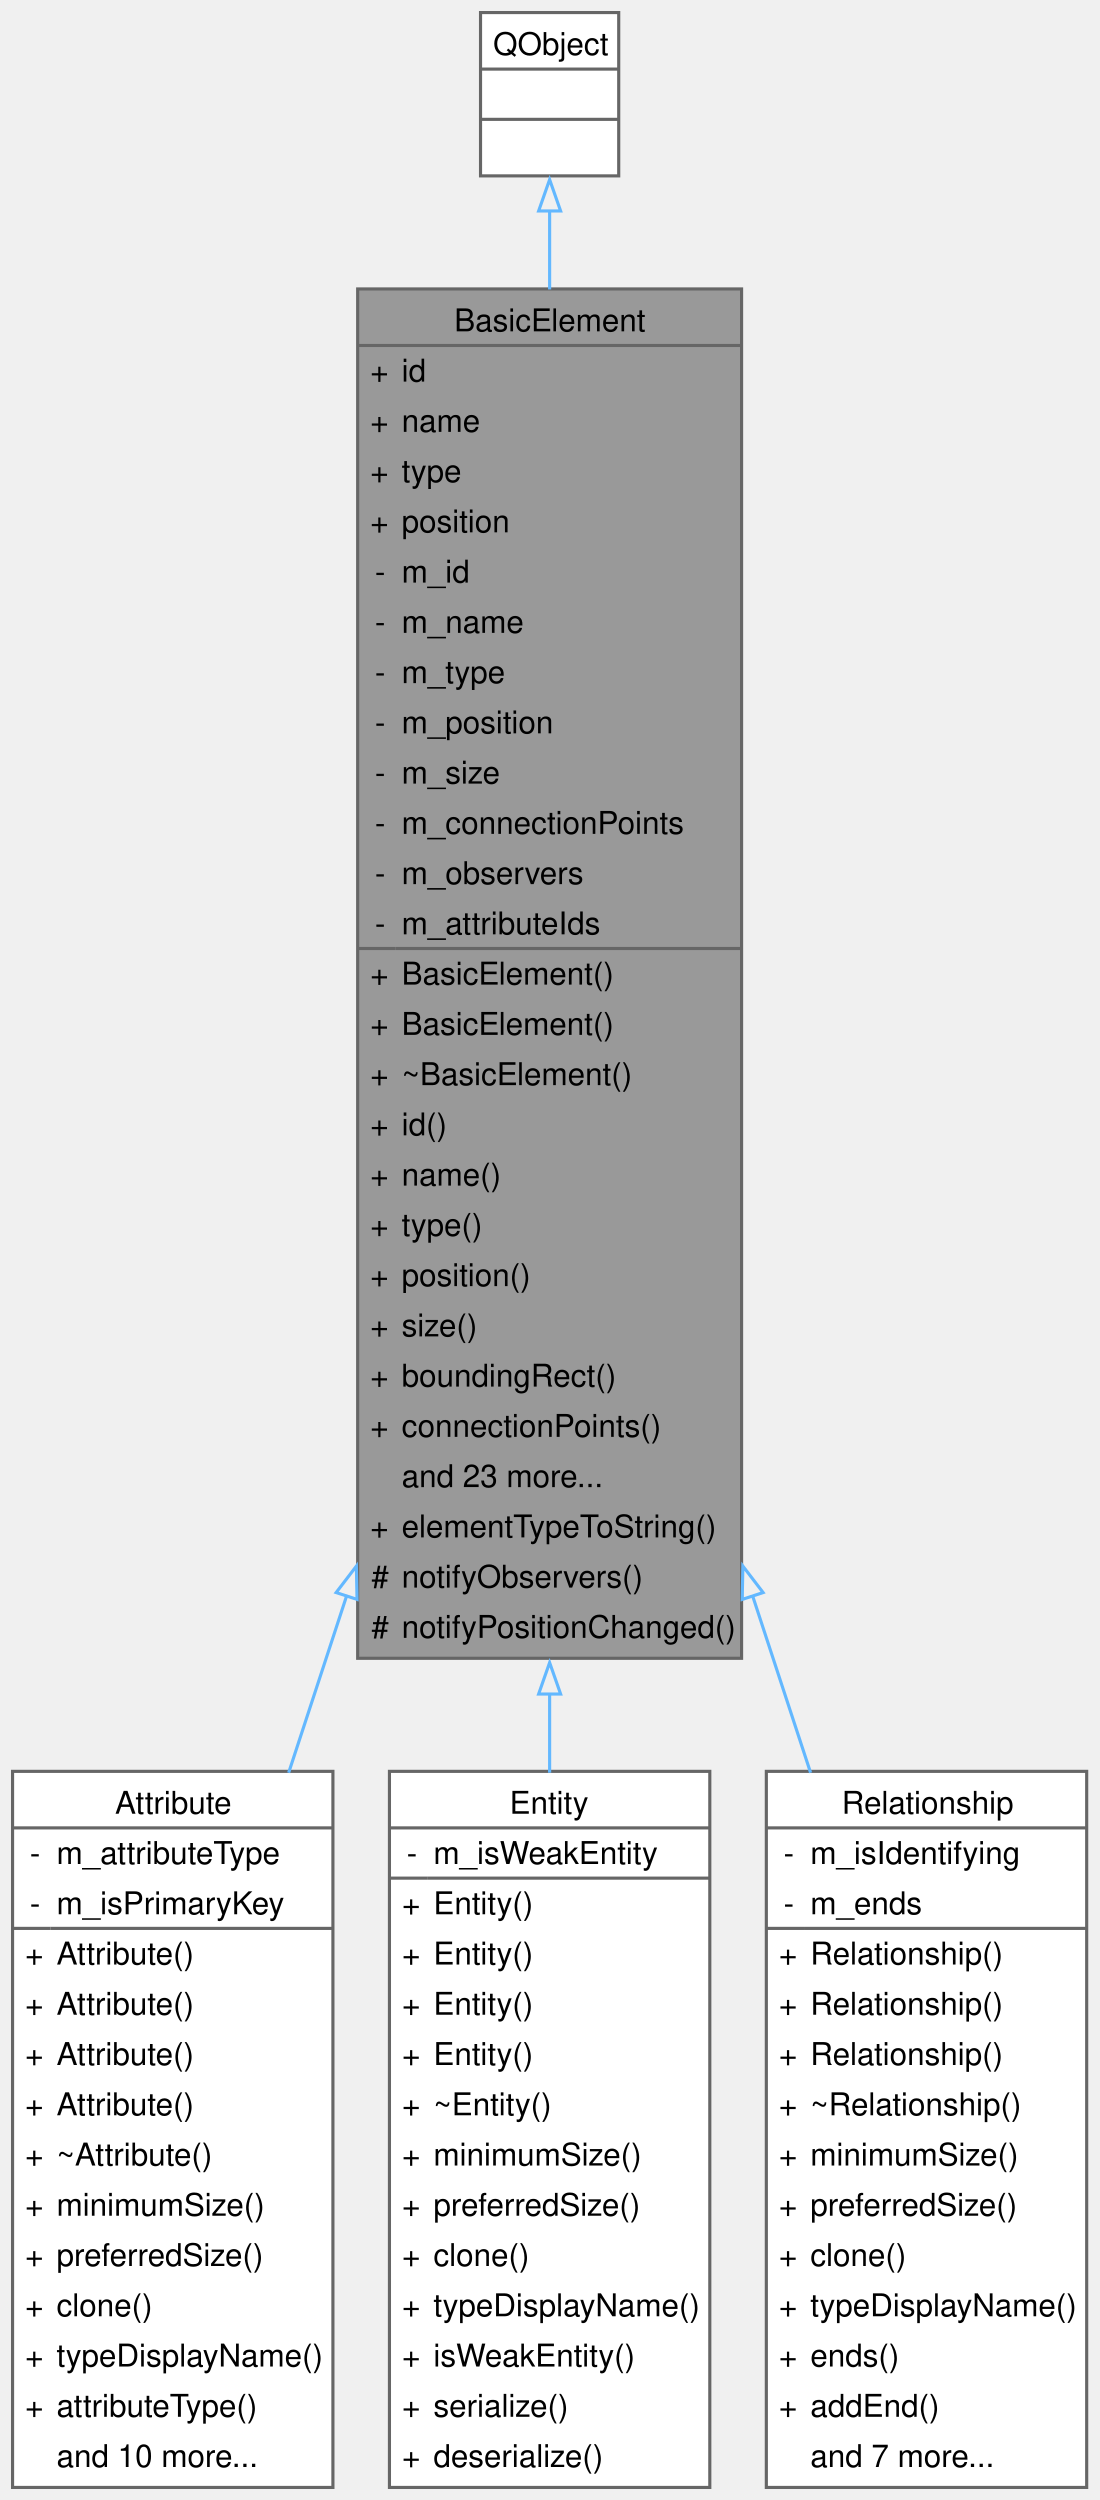
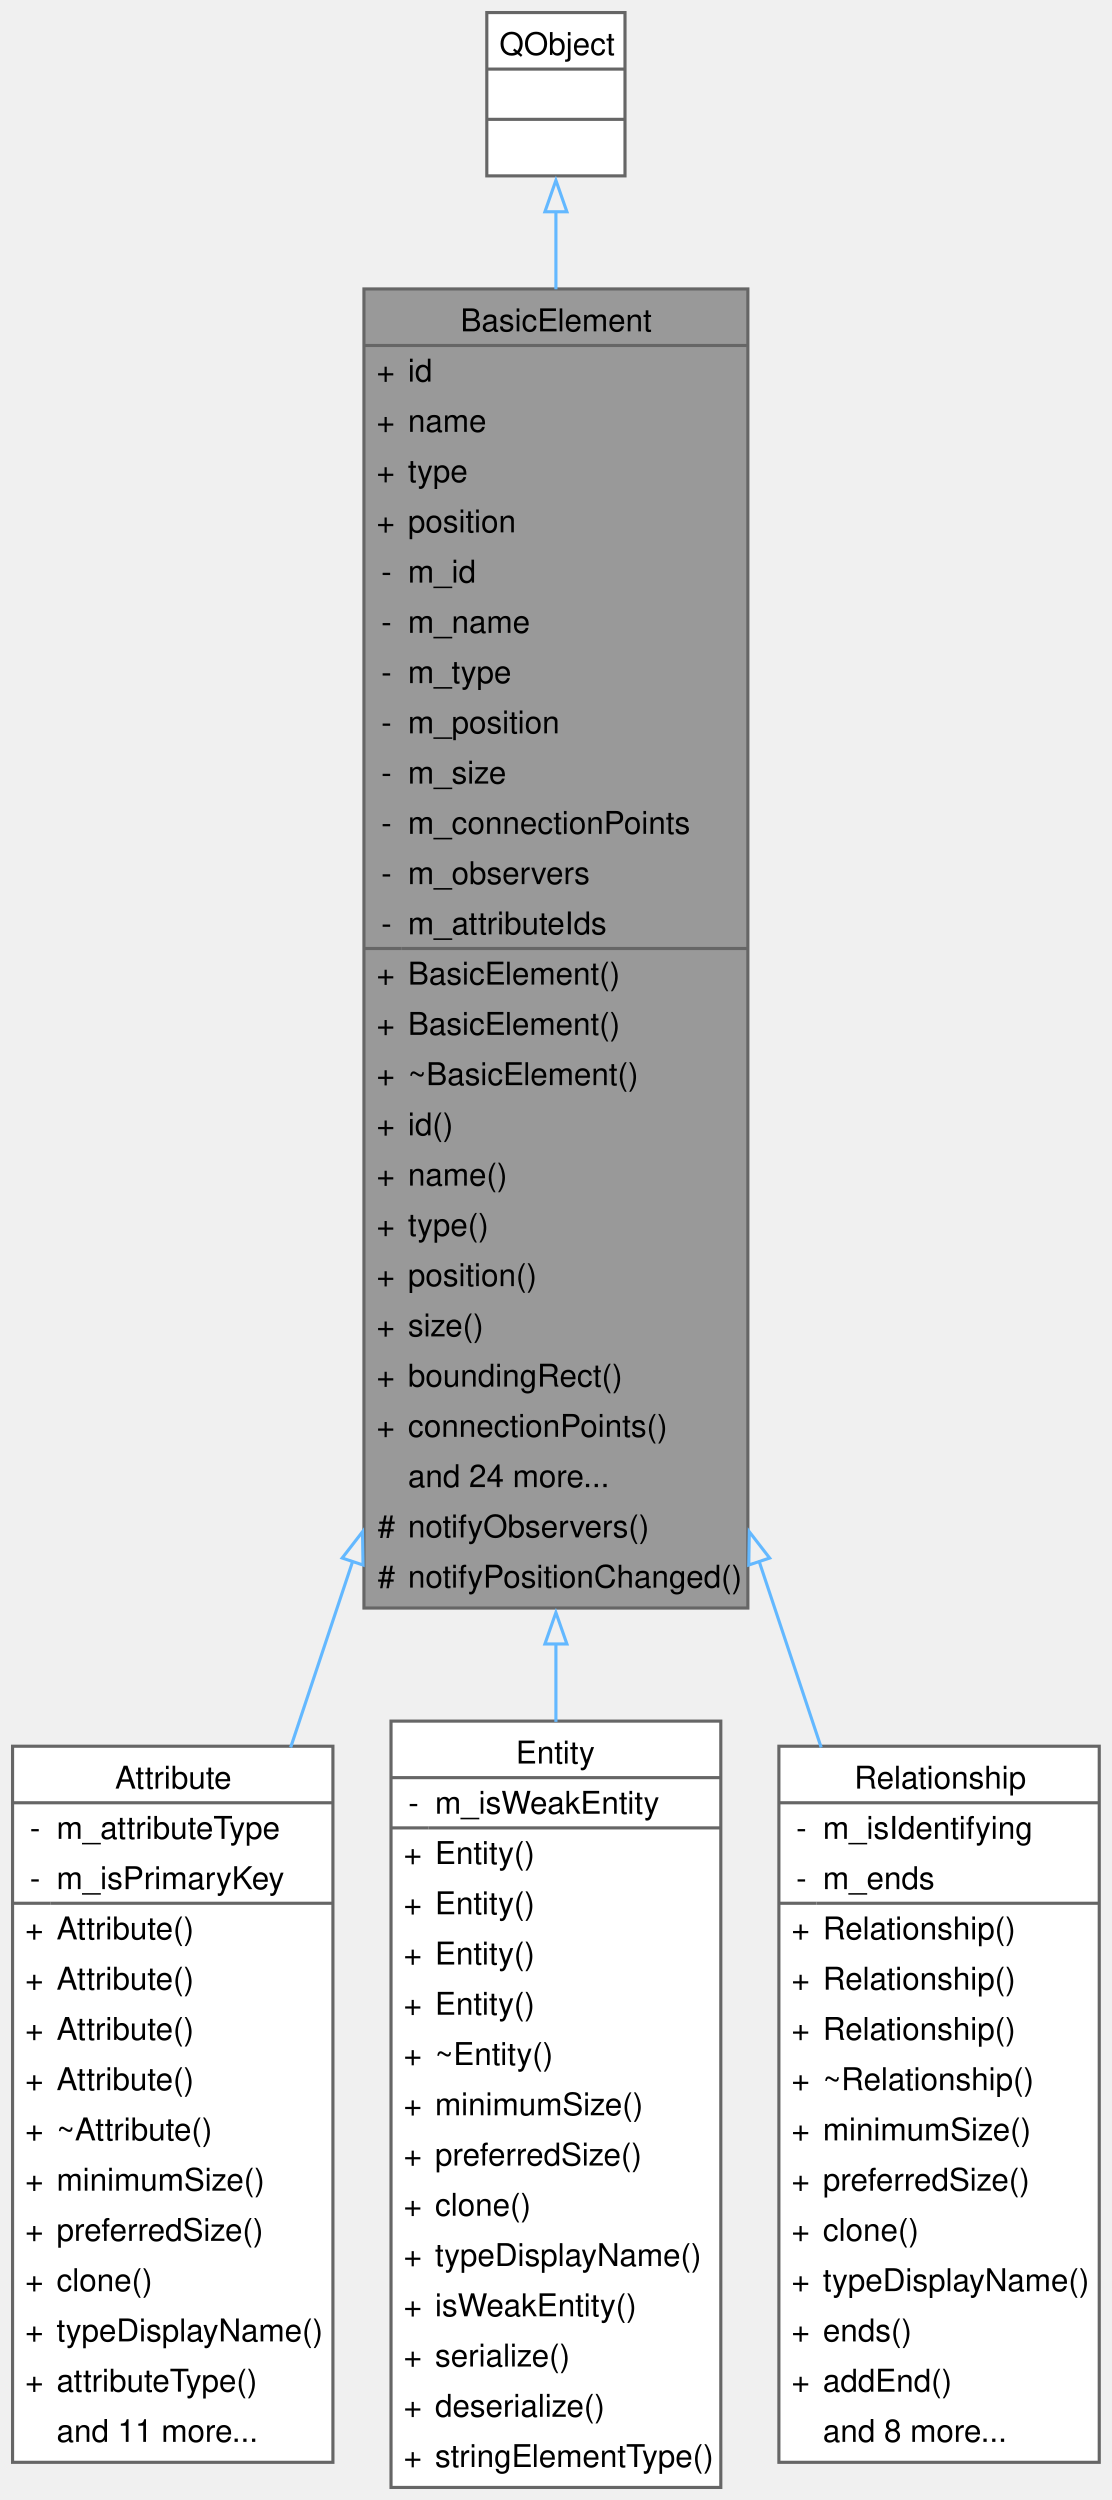
- <svg xmlns="http://www.w3.org/2000/svg" xmlns:xlink="http://www.w3.org/1999/xlink" width="350pt" height="796pt" viewBox="0.00 0.00 350.00 796.00">
+ <svg xmlns="http://www.w3.org/2000/svg" xmlns:xlink="http://www.w3.org/1999/xlink" width="354pt" height="796pt" viewBox="0.00 0.00 354.00 796.00">
  <g id="graph0" class="graph" transform="scale(1 1) rotate(0) translate(4 792)">
    <g id="Node000001" class="node">
      <g id="a_Node000001">
        <a xlink:title="Abstract base class for all ERD elements (Model only).">
-           <polygon fill="#999999" stroke="none" points="232.12,-700 109.88,-700 109.88,-264 232.12,-264 232.12,-700" />
-           <text xml:space="preserve" text-anchor="start" x="140.62" y="-686.5" font-family="Helvetica,sans-Serif" font-size="10.00">BasicElement</text>
-           <text xml:space="preserve" text-anchor="start" x="113.88" y="-670.5" font-family="Helvetica,sans-Serif" font-size="10.00">+</text>
-           <text xml:space="preserve" text-anchor="start" x="123.88" y="-670.5" font-family="Helvetica,sans-Serif" font-size="10.00">id</text>
-           <text xml:space="preserve" text-anchor="start" x="113.88" y="-654.5" font-family="Helvetica,sans-Serif" font-size="10.00">+</text>
-           <text xml:space="preserve" text-anchor="start" x="123.88" y="-654.5" font-family="Helvetica,sans-Serif" font-size="10.00">name</text>
-           <text xml:space="preserve" text-anchor="start" x="113.88" y="-638.5" font-family="Helvetica,sans-Serif" font-size="10.00">+</text>
-           <text xml:space="preserve" text-anchor="start" x="123.88" y="-638.5" font-family="Helvetica,sans-Serif" font-size="10.00">type</text>
-           <text xml:space="preserve" text-anchor="start" x="113.88" y="-622.5" font-family="Helvetica,sans-Serif" font-size="10.00">+</text>
-           <text xml:space="preserve" text-anchor="start" x="123.88" y="-622.5" font-family="Helvetica,sans-Serif" font-size="10.00">position</text>
-           <text xml:space="preserve" text-anchor="start" x="115.38" y="-606.5" font-family="Helvetica,sans-Serif" font-size="10.00">-</text>
-           <text xml:space="preserve" text-anchor="start" x="123.88" y="-606.5" font-family="Helvetica,sans-Serif" font-size="10.00">m_id</text>
-           <text xml:space="preserve" text-anchor="start" x="115.38" y="-590.5" font-family="Helvetica,sans-Serif" font-size="10.00">-</text>
-           <text xml:space="preserve" text-anchor="start" x="123.88" y="-590.5" font-family="Helvetica,sans-Serif" font-size="10.00">m_name</text>
-           <text xml:space="preserve" text-anchor="start" x="115.38" y="-574.5" font-family="Helvetica,sans-Serif" font-size="10.00">-</text>
-           <text xml:space="preserve" text-anchor="start" x="123.88" y="-574.5" font-family="Helvetica,sans-Serif" font-size="10.00">m_type</text>
-           <text xml:space="preserve" text-anchor="start" x="115.38" y="-558.5" font-family="Helvetica,sans-Serif" font-size="10.00">-</text>
-           <text xml:space="preserve" text-anchor="start" x="123.88" y="-558.5" font-family="Helvetica,sans-Serif" font-size="10.00">m_position</text>
-           <text xml:space="preserve" text-anchor="start" x="115.38" y="-542.5" font-family="Helvetica,sans-Serif" font-size="10.00">-</text>
-           <text xml:space="preserve" text-anchor="start" x="123.88" y="-542.5" font-family="Helvetica,sans-Serif" font-size="10.00">m_size</text>
-           <text xml:space="preserve" text-anchor="start" x="115.38" y="-526.5" font-family="Helvetica,sans-Serif" font-size="10.00">-</text>
-           <text xml:space="preserve" text-anchor="start" x="123.88" y="-526.5" font-family="Helvetica,sans-Serif" font-size="10.00">m_connectionPoints</text>
-           <text xml:space="preserve" text-anchor="start" x="115.38" y="-510.5" font-family="Helvetica,sans-Serif" font-size="10.00">-</text>
-           <text xml:space="preserve" text-anchor="start" x="123.88" y="-510.5" font-family="Helvetica,sans-Serif" font-size="10.00">m_observers</text>
-           <text xml:space="preserve" text-anchor="start" x="115.38" y="-494.5" font-family="Helvetica,sans-Serif" font-size="10.00">-</text>
-           <text xml:space="preserve" text-anchor="start" x="123.88" y="-494.5" font-family="Helvetica,sans-Serif" font-size="10.00">m_attributeIds</text>
-           <text xml:space="preserve" text-anchor="start" x="113.88" y="-478.5" font-family="Helvetica,sans-Serif" font-size="10.00">+</text>
-           <text xml:space="preserve" text-anchor="start" x="123.88" y="-478.5" font-family="Helvetica,sans-Serif" font-size="10.00">BasicElement()</text>
-           <text xml:space="preserve" text-anchor="start" x="113.88" y="-462.5" font-family="Helvetica,sans-Serif" font-size="10.00">+</text>
-           <text xml:space="preserve" text-anchor="start" x="123.88" y="-462.5" font-family="Helvetica,sans-Serif" font-size="10.00">BasicElement()</text>
-           <text xml:space="preserve" text-anchor="start" x="113.88" y="-446.5" font-family="Helvetica,sans-Serif" font-size="10.00">+</text>
-           <text xml:space="preserve" text-anchor="start" x="123.88" y="-446.5" font-family="Helvetica,sans-Serif" font-size="10.00">~BasicElement()</text>
-           <text xml:space="preserve" text-anchor="start" x="113.88" y="-430.5" font-family="Helvetica,sans-Serif" font-size="10.00">+</text>
-           <text xml:space="preserve" text-anchor="start" x="123.88" y="-430.5" font-family="Helvetica,sans-Serif" font-size="10.00">id()</text>
-           <text xml:space="preserve" text-anchor="start" x="113.88" y="-414.5" font-family="Helvetica,sans-Serif" font-size="10.00">+</text>
-           <text xml:space="preserve" text-anchor="start" x="123.88" y="-414.5" font-family="Helvetica,sans-Serif" font-size="10.00">name()</text>
-           <text xml:space="preserve" text-anchor="start" x="113.88" y="-398.5" font-family="Helvetica,sans-Serif" font-size="10.00">+</text>
-           <text xml:space="preserve" text-anchor="start" x="123.88" y="-398.5" font-family="Helvetica,sans-Serif" font-size="10.00">type()</text>
-           <text xml:space="preserve" text-anchor="start" x="113.88" y="-382.5" font-family="Helvetica,sans-Serif" font-size="10.00">+</text>
-           <text xml:space="preserve" text-anchor="start" x="123.88" y="-382.5" font-family="Helvetica,sans-Serif" font-size="10.00">position()</text>
-           <text xml:space="preserve" text-anchor="start" x="113.88" y="-366.5" font-family="Helvetica,sans-Serif" font-size="10.00">+</text>
-           <text xml:space="preserve" text-anchor="start" x="123.88" y="-366.5" font-family="Helvetica,sans-Serif" font-size="10.00">size()</text>
-           <text xml:space="preserve" text-anchor="start" x="113.88" y="-350.5" font-family="Helvetica,sans-Serif" font-size="10.00">+</text>
-           <text xml:space="preserve" text-anchor="start" x="123.88" y="-350.5" font-family="Helvetica,sans-Serif" font-size="10.00">boundingRect()</text>
-           <text xml:space="preserve" text-anchor="start" x="113.88" y="-334.5" font-family="Helvetica,sans-Serif" font-size="10.00">+</text>
-           <text xml:space="preserve" text-anchor="start" x="123.88" y="-334.5" font-family="Helvetica,sans-Serif" font-size="10.00">connectionPoints()</text>
-           <text xml:space="preserve" text-anchor="start" x="123.88" y="-318.5" font-family="Helvetica,sans-Serif" font-size="10.00">and 23 more...</text>
-           <text xml:space="preserve" text-anchor="start" x="113.88" y="-302.5" font-family="Helvetica,sans-Serif" font-size="10.00">+</text>
-           <text xml:space="preserve" text-anchor="start" x="123.88" y="-302.5" font-family="Helvetica,sans-Serif" font-size="10.00">elementTypeToString()</text>
-           <text xml:space="preserve" text-anchor="start" x="114.25" y="-286.5" font-family="Helvetica,sans-Serif" font-size="10.00">#</text>
-           <text xml:space="preserve" text-anchor="start" x="123.88" y="-286.5" font-family="Helvetica,sans-Serif" font-size="10.00">notifyObservers()</text>
-           <text xml:space="preserve" text-anchor="start" x="114.25" y="-270.5" font-family="Helvetica,sans-Serif" font-size="10.00">#</text>
-           <text xml:space="preserve" text-anchor="start" x="123.88" y="-270.5" font-family="Helvetica,sans-Serif" font-size="10.00">notifyPositionChanged()</text>
-           <polygon fill="#666666" stroke="#666666" points="109.88,-682 109.88,-682 232.12,-682 232.12,-682 109.88,-682" />
-           <polygon fill="#666666" stroke="#666666" points="109.88,-490 109.88,-490 121.88,-490 121.88,-490 109.88,-490" />
-           <polygon fill="#666666" stroke="#666666" points="121.88,-490 121.88,-490 232.12,-490 232.12,-490 121.88,-490" />
-           <polygon fill="none" stroke="#666666" points="109.88,-264 109.88,-700 232.12,-700 232.12,-264 109.88,-264" />
+           <polygon fill="#999999" stroke="none" points="234.12,-700 111.88,-700 111.88,-280 234.12,-280 234.12,-700" />
+           <text xml:space="preserve" text-anchor="start" x="142.62" y="-686.5" font-family="Helvetica,sans-Serif" font-size="10.00">BasicElement</text>
+           <text xml:space="preserve" text-anchor="start" x="115.88" y="-670.5" font-family="Helvetica,sans-Serif" font-size="10.00">+</text>
+           <text xml:space="preserve" text-anchor="start" x="125.88" y="-670.5" font-family="Helvetica,sans-Serif" font-size="10.00">id</text>
+           <text xml:space="preserve" text-anchor="start" x="115.88" y="-654.5" font-family="Helvetica,sans-Serif" font-size="10.00">+</text>
+           <text xml:space="preserve" text-anchor="start" x="125.88" y="-654.5" font-family="Helvetica,sans-Serif" font-size="10.00">name</text>
+           <text xml:space="preserve" text-anchor="start" x="115.88" y="-638.5" font-family="Helvetica,sans-Serif" font-size="10.00">+</text>
+           <text xml:space="preserve" text-anchor="start" x="125.88" y="-638.5" font-family="Helvetica,sans-Serif" font-size="10.00">type</text>
+           <text xml:space="preserve" text-anchor="start" x="115.88" y="-622.5" font-family="Helvetica,sans-Serif" font-size="10.00">+</text>
+           <text xml:space="preserve" text-anchor="start" x="125.88" y="-622.5" font-family="Helvetica,sans-Serif" font-size="10.00">position</text>
+           <text xml:space="preserve" text-anchor="start" x="117.38" y="-606.5" font-family="Helvetica,sans-Serif" font-size="10.00">-</text>
+           <text xml:space="preserve" text-anchor="start" x="125.88" y="-606.5" font-family="Helvetica,sans-Serif" font-size="10.00">m_id</text>
+           <text xml:space="preserve" text-anchor="start" x="117.38" y="-590.5" font-family="Helvetica,sans-Serif" font-size="10.00">-</text>
+           <text xml:space="preserve" text-anchor="start" x="125.88" y="-590.5" font-family="Helvetica,sans-Serif" font-size="10.00">m_name</text>
+           <text xml:space="preserve" text-anchor="start" x="117.38" y="-574.5" font-family="Helvetica,sans-Serif" font-size="10.00">-</text>
+           <text xml:space="preserve" text-anchor="start" x="125.88" y="-574.5" font-family="Helvetica,sans-Serif" font-size="10.00">m_type</text>
+           <text xml:space="preserve" text-anchor="start" x="117.38" y="-558.5" font-family="Helvetica,sans-Serif" font-size="10.00">-</text>
+           <text xml:space="preserve" text-anchor="start" x="125.88" y="-558.5" font-family="Helvetica,sans-Serif" font-size="10.00">m_position</text>
+           <text xml:space="preserve" text-anchor="start" x="117.38" y="-542.5" font-family="Helvetica,sans-Serif" font-size="10.00">-</text>
+           <text xml:space="preserve" text-anchor="start" x="125.88" y="-542.5" font-family="Helvetica,sans-Serif" font-size="10.00">m_size</text>
+           <text xml:space="preserve" text-anchor="start" x="117.38" y="-526.5" font-family="Helvetica,sans-Serif" font-size="10.00">-</text>
+           <text xml:space="preserve" text-anchor="start" x="125.88" y="-526.5" font-family="Helvetica,sans-Serif" font-size="10.00">m_connectionPoints</text>
+           <text xml:space="preserve" text-anchor="start" x="117.38" y="-510.5" font-family="Helvetica,sans-Serif" font-size="10.00">-</text>
+           <text xml:space="preserve" text-anchor="start" x="125.88" y="-510.5" font-family="Helvetica,sans-Serif" font-size="10.00">m_observers</text>
+           <text xml:space="preserve" text-anchor="start" x="117.38" y="-494.5" font-family="Helvetica,sans-Serif" font-size="10.00">-</text>
+           <text xml:space="preserve" text-anchor="start" x="125.88" y="-494.5" font-family="Helvetica,sans-Serif" font-size="10.00">m_attributeIds</text>
+           <text xml:space="preserve" text-anchor="start" x="115.88" y="-478.5" font-family="Helvetica,sans-Serif" font-size="10.00">+</text>
+           <text xml:space="preserve" text-anchor="start" x="125.88" y="-478.5" font-family="Helvetica,sans-Serif" font-size="10.00">BasicElement()</text>
+           <text xml:space="preserve" text-anchor="start" x="115.88" y="-462.5" font-family="Helvetica,sans-Serif" font-size="10.00">+</text>
+           <text xml:space="preserve" text-anchor="start" x="125.88" y="-462.5" font-family="Helvetica,sans-Serif" font-size="10.00">BasicElement()</text>
+           <text xml:space="preserve" text-anchor="start" x="115.88" y="-446.5" font-family="Helvetica,sans-Serif" font-size="10.00">+</text>
+           <text xml:space="preserve" text-anchor="start" x="125.88" y="-446.5" font-family="Helvetica,sans-Serif" font-size="10.00">~BasicElement()</text>
+           <text xml:space="preserve" text-anchor="start" x="115.88" y="-430.5" font-family="Helvetica,sans-Serif" font-size="10.00">+</text>
+           <text xml:space="preserve" text-anchor="start" x="125.88" y="-430.5" font-family="Helvetica,sans-Serif" font-size="10.00">id()</text>
+           <text xml:space="preserve" text-anchor="start" x="115.88" y="-414.5" font-family="Helvetica,sans-Serif" font-size="10.00">+</text>
+           <text xml:space="preserve" text-anchor="start" x="125.88" y="-414.5" font-family="Helvetica,sans-Serif" font-size="10.00">name()</text>
+           <text xml:space="preserve" text-anchor="start" x="115.88" y="-398.5" font-family="Helvetica,sans-Serif" font-size="10.00">+</text>
+           <text xml:space="preserve" text-anchor="start" x="125.88" y="-398.5" font-family="Helvetica,sans-Serif" font-size="10.00">type()</text>
+           <text xml:space="preserve" text-anchor="start" x="115.88" y="-382.5" font-family="Helvetica,sans-Serif" font-size="10.00">+</text>
+           <text xml:space="preserve" text-anchor="start" x="125.88" y="-382.5" font-family="Helvetica,sans-Serif" font-size="10.00">position()</text>
+           <text xml:space="preserve" text-anchor="start" x="115.88" y="-366.5" font-family="Helvetica,sans-Serif" font-size="10.00">+</text>
+           <text xml:space="preserve" text-anchor="start" x="125.88" y="-366.5" font-family="Helvetica,sans-Serif" font-size="10.00">size()</text>
+           <text xml:space="preserve" text-anchor="start" x="115.88" y="-350.5" font-family="Helvetica,sans-Serif" font-size="10.00">+</text>
+           <text xml:space="preserve" text-anchor="start" x="125.88" y="-350.5" font-family="Helvetica,sans-Serif" font-size="10.00">boundingRect()</text>
+           <text xml:space="preserve" text-anchor="start" x="115.88" y="-334.5" font-family="Helvetica,sans-Serif" font-size="10.00">+</text>
+           <text xml:space="preserve" text-anchor="start" x="125.88" y="-334.5" font-family="Helvetica,sans-Serif" font-size="10.00">connectionPoints()</text>
+           <text xml:space="preserve" text-anchor="start" x="125.88" y="-318.5" font-family="Helvetica,sans-Serif" font-size="10.00">and 24 more...</text>
+           <text xml:space="preserve" text-anchor="start" x="116.25" y="-302.5" font-family="Helvetica,sans-Serif" font-size="10.00">#</text>
+           <text xml:space="preserve" text-anchor="start" x="125.88" y="-302.5" font-family="Helvetica,sans-Serif" font-size="10.00">notifyObservers()</text>
+           <text xml:space="preserve" text-anchor="start" x="116.25" y="-286.5" font-family="Helvetica,sans-Serif" font-size="10.00">#</text>
+           <text xml:space="preserve" text-anchor="start" x="125.88" y="-286.5" font-family="Helvetica,sans-Serif" font-size="10.00">notifyPositionChanged()</text>
+           <polygon fill="#666666" stroke="#666666" points="111.88,-682 111.88,-682 234.12,-682 234.12,-682 111.88,-682" />
+           <polygon fill="#666666" stroke="#666666" points="111.88,-490 111.88,-490 123.88,-490 123.88,-490 111.88,-490" />
+           <polygon fill="#666666" stroke="#666666" points="123.88,-490 123.88,-490 234.12,-490 234.12,-490 123.88,-490" />
+           <polygon fill="none" stroke="#666666" points="111.88,-280 111.88,-700 234.12,-700 234.12,-280 111.88,-280" />
        </a>
      </g>
    </g>
    <g id="Node000003" class="node">
      <g id="a_Node000003">
        <a xlink:href="class_attribute.html" target="_top" xlink:title="Represents an attribute element in an ERD diagram.">
-           <polygon fill="white" stroke="none" points="102,-228 0,-228 0,0 102,0 102,-228" />
-           <text xml:space="preserve" text-anchor="start" x="32.62" y="-214.5" font-family="Helvetica,sans-Serif" font-size="10.00">Attribute</text>
-           <text xml:space="preserve" text-anchor="start" x="5.5" y="-198.5" font-family="Helvetica,sans-Serif" font-size="10.00">-</text>
-           <text xml:space="preserve" text-anchor="start" x="14" y="-198.5" font-family="Helvetica,sans-Serif" font-size="10.00">m_attributeType</text>
-           <text xml:space="preserve" text-anchor="start" x="5.5" y="-182.5" font-family="Helvetica,sans-Serif" font-size="10.00">-</text>
-           <text xml:space="preserve" text-anchor="start" x="14" y="-182.5" font-family="Helvetica,sans-Serif" font-size="10.00">m_isPrimaryKey</text>
-           <text xml:space="preserve" text-anchor="start" x="4" y="-166.5" font-family="Helvetica,sans-Serif" font-size="10.00">+</text>
-           <text xml:space="preserve" text-anchor="start" x="14" y="-166.5" font-family="Helvetica,sans-Serif" font-size="10.00">Attribute()</text>
-           <text xml:space="preserve" text-anchor="start" x="4" y="-150.5" font-family="Helvetica,sans-Serif" font-size="10.00">+</text>
-           <text xml:space="preserve" text-anchor="start" x="14" y="-150.5" font-family="Helvetica,sans-Serif" font-size="10.00">Attribute()</text>
-           <text xml:space="preserve" text-anchor="start" x="4" y="-134.5" font-family="Helvetica,sans-Serif" font-size="10.00">+</text>
-           <text xml:space="preserve" text-anchor="start" x="14" y="-134.5" font-family="Helvetica,sans-Serif" font-size="10.00">Attribute()</text>
-           <text xml:space="preserve" text-anchor="start" x="4" y="-118.5" font-family="Helvetica,sans-Serif" font-size="10.00">+</text>
-           <text xml:space="preserve" text-anchor="start" x="14" y="-118.5" font-family="Helvetica,sans-Serif" font-size="10.00">Attribute()</text>
-           <text xml:space="preserve" text-anchor="start" x="4" y="-102.5" font-family="Helvetica,sans-Serif" font-size="10.00">+</text>
-           <text xml:space="preserve" text-anchor="start" x="14" y="-102.5" font-family="Helvetica,sans-Serif" font-size="10.00">~Attribute()</text>
-           <text xml:space="preserve" text-anchor="start" x="4" y="-86.5" font-family="Helvetica,sans-Serif" font-size="10.00">+</text>
-           <text xml:space="preserve" text-anchor="start" x="14" y="-86.5" font-family="Helvetica,sans-Serif" font-size="10.00">minimumSize()</text>
-           <text xml:space="preserve" text-anchor="start" x="4" y="-70.5" font-family="Helvetica,sans-Serif" font-size="10.00">+</text>
-           <text xml:space="preserve" text-anchor="start" x="14" y="-70.5" font-family="Helvetica,sans-Serif" font-size="10.00">preferredSize()</text>
-           <text xml:space="preserve" text-anchor="start" x="4" y="-54.5" font-family="Helvetica,sans-Serif" font-size="10.00">+</text>
-           <text xml:space="preserve" text-anchor="start" x="14" y="-54.5" font-family="Helvetica,sans-Serif" font-size="10.00">clone()</text>
-           <text xml:space="preserve" text-anchor="start" x="4" y="-38.5" font-family="Helvetica,sans-Serif" font-size="10.00">+</text>
-           <text xml:space="preserve" text-anchor="start" x="14" y="-38.5" font-family="Helvetica,sans-Serif" font-size="10.00">typeDisplayName()</text>
-           <text xml:space="preserve" text-anchor="start" x="4" y="-22.5" font-family="Helvetica,sans-Serif" font-size="10.00">+</text>
-           <text xml:space="preserve" text-anchor="start" x="14" y="-22.5" font-family="Helvetica,sans-Serif" font-size="10.00">attributeType()</text>
-           <text xml:space="preserve" text-anchor="start" x="14" y="-6.5" font-family="Helvetica,sans-Serif" font-size="10.00">and 10 more...</text>
-           <polygon fill="#666666" stroke="#666666" points="0,-210 0,-210 102,-210 102,-210 0,-210" />
-           <polygon fill="#666666" stroke="#666666" points="0,-178 0,-178 12,-178 12,-178 0,-178" />
-           <polygon fill="#666666" stroke="#666666" points="12,-178 12,-178 102,-178 102,-178 12,-178" />
-           <polygon fill="none" stroke="#666666" points="0,0 0,-228 102,-228 102,0 0,0" />
+           <polygon fill="white" stroke="none" points="102,-236 0,-236 0,-8 102,-8 102,-236" />
+           <text xml:space="preserve" text-anchor="start" x="32.62" y="-222.5" font-family="Helvetica,sans-Serif" font-size="10.00">Attribute</text>
+           <text xml:space="preserve" text-anchor="start" x="5.5" y="-206.5" font-family="Helvetica,sans-Serif" font-size="10.00">-</text>
+           <text xml:space="preserve" text-anchor="start" x="14" y="-206.5" font-family="Helvetica,sans-Serif" font-size="10.00">m_attributeType</text>
+           <text xml:space="preserve" text-anchor="start" x="5.5" y="-190.5" font-family="Helvetica,sans-Serif" font-size="10.00">-</text>
+           <text xml:space="preserve" text-anchor="start" x="14" y="-190.5" font-family="Helvetica,sans-Serif" font-size="10.00">m_isPrimaryKey</text>
+           <text xml:space="preserve" text-anchor="start" x="4" y="-174.5" font-family="Helvetica,sans-Serif" font-size="10.00">+</text>
+           <text xml:space="preserve" text-anchor="start" x="14" y="-174.5" font-family="Helvetica,sans-Serif" font-size="10.00">Attribute()</text>
+           <text xml:space="preserve" text-anchor="start" x="4" y="-158.5" font-family="Helvetica,sans-Serif" font-size="10.00">+</text>
+           <text xml:space="preserve" text-anchor="start" x="14" y="-158.5" font-family="Helvetica,sans-Serif" font-size="10.00">Attribute()</text>
+           <text xml:space="preserve" text-anchor="start" x="4" y="-142.5" font-family="Helvetica,sans-Serif" font-size="10.00">+</text>
+           <text xml:space="preserve" text-anchor="start" x="14" y="-142.5" font-family="Helvetica,sans-Serif" font-size="10.00">Attribute()</text>
+           <text xml:space="preserve" text-anchor="start" x="4" y="-126.5" font-family="Helvetica,sans-Serif" font-size="10.00">+</text>
+           <text xml:space="preserve" text-anchor="start" x="14" y="-126.5" font-family="Helvetica,sans-Serif" font-size="10.00">Attribute()</text>
+           <text xml:space="preserve" text-anchor="start" x="4" y="-110.5" font-family="Helvetica,sans-Serif" font-size="10.00">+</text>
+           <text xml:space="preserve" text-anchor="start" x="14" y="-110.5" font-family="Helvetica,sans-Serif" font-size="10.00">~Attribute()</text>
+           <text xml:space="preserve" text-anchor="start" x="4" y="-94.5" font-family="Helvetica,sans-Serif" font-size="10.00">+</text>
+           <text xml:space="preserve" text-anchor="start" x="14" y="-94.5" font-family="Helvetica,sans-Serif" font-size="10.00">minimumSize()</text>
+           <text xml:space="preserve" text-anchor="start" x="4" y="-78.5" font-family="Helvetica,sans-Serif" font-size="10.00">+</text>
+           <text xml:space="preserve" text-anchor="start" x="14" y="-78.5" font-family="Helvetica,sans-Serif" font-size="10.00">preferredSize()</text>
+           <text xml:space="preserve" text-anchor="start" x="4" y="-62.5" font-family="Helvetica,sans-Serif" font-size="10.00">+</text>
+           <text xml:space="preserve" text-anchor="start" x="14" y="-62.5" font-family="Helvetica,sans-Serif" font-size="10.00">clone()</text>
+           <text xml:space="preserve" text-anchor="start" x="4" y="-46.5" font-family="Helvetica,sans-Serif" font-size="10.00">+</text>
+           <text xml:space="preserve" text-anchor="start" x="14" y="-46.5" font-family="Helvetica,sans-Serif" font-size="10.00">typeDisplayName()</text>
+           <text xml:space="preserve" text-anchor="start" x="4" y="-30.5" font-family="Helvetica,sans-Serif" font-size="10.00">+</text>
+           <text xml:space="preserve" text-anchor="start" x="14" y="-30.5" font-family="Helvetica,sans-Serif" font-size="10.00">attributeType()</text>
+           <text xml:space="preserve" text-anchor="start" x="14" y="-14.5" font-family="Helvetica,sans-Serif" font-size="10.00">and 11 more...</text>
+           <polygon fill="#666666" stroke="#666666" points="0,-218 0,-218 102,-218 102,-218 0,-218" />
+           <polygon fill="#666666" stroke="#666666" points="0,-186 0,-186 12,-186 12,-186 0,-186" />
+           <polygon fill="#666666" stroke="#666666" points="12,-186 12,-186 102,-186 102,-186 12,-186" />
+           <polygon fill="none" stroke="#666666" points="0,-8 0,-236 102,-236 102,-8 0,-8" />
        </a>
      </g>
    </g>
    <g id="edge2_Node000001_Node000003" class="edge">
      <g id="a_edge2_Node000001_Node000003">
        <a xlink:title=" ">
-           <path fill="none" stroke="#63b8ff" d="M106.42,-284.03C100.09,-264.71 93.82,-245.6 87.91,-227.56" />
-           <polygon fill="none" stroke="#63b8ff" points="103.03,-284.93 109.47,-293.35 109.68,-282.75 103.03,-284.93" />
+           <path fill="none" stroke="#63b8ff" d="M108.36,-295.08C101.58,-274.74 94.86,-254.58 88.54,-235.61" />
+           <polygon fill="none" stroke="#63b8ff" points="104.95,-295.92 111.43,-304.3 111.59,-293.7 104.95,-295.92" />
        </a>
      </g>
    </g>
    <g id="Node000004" class="node">
      <g id="a_Node000004">
        <a xlink:href="class_entity.html" target="_top" xlink:title="Represents an entity element in an ERD diagram.">
-           <polygon fill="white" stroke="none" points="222,-228 120,-228 120,0 222,0 222,-228" />
-           <text xml:space="preserve" text-anchor="start" x="158.25" y="-214.5" font-family="Helvetica,sans-Serif" font-size="10.00">Entity</text>
-           <text xml:space="preserve" text-anchor="start" x="125.5" y="-198.5" font-family="Helvetica,sans-Serif" font-size="10.00">-</text>
-           <text xml:space="preserve" text-anchor="start" x="134" y="-198.5" font-family="Helvetica,sans-Serif" font-size="10.00">m_isWeakEntity</text>
-           <text xml:space="preserve" text-anchor="start" x="124" y="-182.5" font-family="Helvetica,sans-Serif" font-size="10.00">+</text>
-           <text xml:space="preserve" text-anchor="start" x="134" y="-182.5" font-family="Helvetica,sans-Serif" font-size="10.00">Entity()</text>
-           <text xml:space="preserve" text-anchor="start" x="124" y="-166.5" font-family="Helvetica,sans-Serif" font-size="10.00">+</text>
-           <text xml:space="preserve" text-anchor="start" x="134" y="-166.5" font-family="Helvetica,sans-Serif" font-size="10.00">Entity()</text>
-           <text xml:space="preserve" text-anchor="start" x="124" y="-150.5" font-family="Helvetica,sans-Serif" font-size="10.00">+</text>
-           <text xml:space="preserve" text-anchor="start" x="134" y="-150.5" font-family="Helvetica,sans-Serif" font-size="10.00">Entity()</text>
-           <text xml:space="preserve" text-anchor="start" x="124" y="-134.5" font-family="Helvetica,sans-Serif" font-size="10.00">+</text>
-           <text xml:space="preserve" text-anchor="start" x="134" y="-134.5" font-family="Helvetica,sans-Serif" font-size="10.00">Entity()</text>
-           <text xml:space="preserve" text-anchor="start" x="124" y="-118.5" font-family="Helvetica,sans-Serif" font-size="10.00">+</text>
-           <text xml:space="preserve" text-anchor="start" x="134" y="-118.5" font-family="Helvetica,sans-Serif" font-size="10.00">~Entity()</text>
-           <text xml:space="preserve" text-anchor="start" x="124" y="-102.5" font-family="Helvetica,sans-Serif" font-size="10.00">+</text>
-           <text xml:space="preserve" text-anchor="start" x="134" y="-102.5" font-family="Helvetica,sans-Serif" font-size="10.00">minimumSize()</text>
-           <text xml:space="preserve" text-anchor="start" x="124" y="-86.5" font-family="Helvetica,sans-Serif" font-size="10.00">+</text>
-           <text xml:space="preserve" text-anchor="start" x="134" y="-86.5" font-family="Helvetica,sans-Serif" font-size="10.00">preferredSize()</text>
-           <text xml:space="preserve" text-anchor="start" x="124" y="-70.5" font-family="Helvetica,sans-Serif" font-size="10.00">+</text>
-           <text xml:space="preserve" text-anchor="start" x="134" y="-70.5" font-family="Helvetica,sans-Serif" font-size="10.00">clone()</text>
-           <text xml:space="preserve" text-anchor="start" x="124" y="-54.5" font-family="Helvetica,sans-Serif" font-size="10.00">+</text>
-           <text xml:space="preserve" text-anchor="start" x="134" y="-54.5" font-family="Helvetica,sans-Serif" font-size="10.00">typeDisplayName()</text>
-           <text xml:space="preserve" text-anchor="start" x="124" y="-38.5" font-family="Helvetica,sans-Serif" font-size="10.00">+</text>
-           <text xml:space="preserve" text-anchor="start" x="134" y="-38.5" font-family="Helvetica,sans-Serif" font-size="10.00">isWeakEntity()</text>
-           <text xml:space="preserve" text-anchor="start" x="124" y="-22.5" font-family="Helvetica,sans-Serif" font-size="10.00">+</text>
-           <text xml:space="preserve" text-anchor="start" x="134" y="-22.5" font-family="Helvetica,sans-Serif" font-size="10.00">serialize()</text>
-           <text xml:space="preserve" text-anchor="start" x="124" y="-6.5" font-family="Helvetica,sans-Serif" font-size="10.00">+</text>
-           <text xml:space="preserve" text-anchor="start" x="134" y="-6.5" font-family="Helvetica,sans-Serif" font-size="10.00">deserialize()</text>
-           <polygon fill="#666666" stroke="#666666" points="120,-210 120,-210 222,-210 222,-210 120,-210" />
-           <polygon fill="#666666" stroke="#666666" points="120,-194 120,-194 132,-194 132,-194 120,-194" />
-           <polygon fill="#666666" stroke="#666666" points="132,-194 132,-194 222,-194 222,-194 132,-194" />
-           <polygon fill="none" stroke="#666666" points="120,0 120,-228 222,-228 222,0 120,0" />
+           <polygon fill="white" stroke="none" points="225.5,-244 120.5,-244 120.5,0 225.5,0 225.5,-244" />
+           <text xml:space="preserve" text-anchor="start" x="160.25" y="-230.5" font-family="Helvetica,sans-Serif" font-size="10.00">Entity</text>
+           <text xml:space="preserve" text-anchor="start" x="126" y="-214.5" font-family="Helvetica,sans-Serif" font-size="10.00">-</text>
+           <text xml:space="preserve" text-anchor="start" x="134.5" y="-214.5" font-family="Helvetica,sans-Serif" font-size="10.00">m_isWeakEntity</text>
+           <text xml:space="preserve" text-anchor="start" x="124.5" y="-198.5" font-family="Helvetica,sans-Serif" font-size="10.00">+</text>
+           <text xml:space="preserve" text-anchor="start" x="134.5" y="-198.5" font-family="Helvetica,sans-Serif" font-size="10.00">Entity()</text>
+           <text xml:space="preserve" text-anchor="start" x="124.5" y="-182.5" font-family="Helvetica,sans-Serif" font-size="10.00">+</text>
+           <text xml:space="preserve" text-anchor="start" x="134.5" y="-182.5" font-family="Helvetica,sans-Serif" font-size="10.00">Entity()</text>
+           <text xml:space="preserve" text-anchor="start" x="124.5" y="-166.5" font-family="Helvetica,sans-Serif" font-size="10.00">+</text>
+           <text xml:space="preserve" text-anchor="start" x="134.5" y="-166.5" font-family="Helvetica,sans-Serif" font-size="10.00">Entity()</text>
+           <text xml:space="preserve" text-anchor="start" x="124.5" y="-150.5" font-family="Helvetica,sans-Serif" font-size="10.00">+</text>
+           <text xml:space="preserve" text-anchor="start" x="134.5" y="-150.5" font-family="Helvetica,sans-Serif" font-size="10.00">Entity()</text>
+           <text xml:space="preserve" text-anchor="start" x="124.5" y="-134.5" font-family="Helvetica,sans-Serif" font-size="10.00">+</text>
+           <text xml:space="preserve" text-anchor="start" x="134.5" y="-134.5" font-family="Helvetica,sans-Serif" font-size="10.00">~Entity()</text>
+           <text xml:space="preserve" text-anchor="start" x="124.5" y="-118.5" font-family="Helvetica,sans-Serif" font-size="10.00">+</text>
+           <text xml:space="preserve" text-anchor="start" x="134.5" y="-118.5" font-family="Helvetica,sans-Serif" font-size="10.00">minimumSize()</text>
+           <text xml:space="preserve" text-anchor="start" x="124.5" y="-102.5" font-family="Helvetica,sans-Serif" font-size="10.00">+</text>
+           <text xml:space="preserve" text-anchor="start" x="134.5" y="-102.5" font-family="Helvetica,sans-Serif" font-size="10.00">preferredSize()</text>
+           <text xml:space="preserve" text-anchor="start" x="124.5" y="-86.5" font-family="Helvetica,sans-Serif" font-size="10.00">+</text>
+           <text xml:space="preserve" text-anchor="start" x="134.5" y="-86.5" font-family="Helvetica,sans-Serif" font-size="10.00">clone()</text>
+           <text xml:space="preserve" text-anchor="start" x="124.5" y="-70.5" font-family="Helvetica,sans-Serif" font-size="10.00">+</text>
+           <text xml:space="preserve" text-anchor="start" x="134.5" y="-70.5" font-family="Helvetica,sans-Serif" font-size="10.00">typeDisplayName()</text>
+           <text xml:space="preserve" text-anchor="start" x="124.5" y="-54.5" font-family="Helvetica,sans-Serif" font-size="10.00">+</text>
+           <text xml:space="preserve" text-anchor="start" x="134.5" y="-54.5" font-family="Helvetica,sans-Serif" font-size="10.00">isWeakEntity()</text>
+           <text xml:space="preserve" text-anchor="start" x="124.5" y="-38.5" font-family="Helvetica,sans-Serif" font-size="10.00">+</text>
+           <text xml:space="preserve" text-anchor="start" x="134.5" y="-38.5" font-family="Helvetica,sans-Serif" font-size="10.00">serialize()</text>
+           <text xml:space="preserve" text-anchor="start" x="124.5" y="-22.5" font-family="Helvetica,sans-Serif" font-size="10.00">+</text>
+           <text xml:space="preserve" text-anchor="start" x="134.5" y="-22.5" font-family="Helvetica,sans-Serif" font-size="10.00">deserialize()</text>
+           <text xml:space="preserve" text-anchor="start" x="124.5" y="-6.5" font-family="Helvetica,sans-Serif" font-size="10.00">+</text>
+           <text xml:space="preserve" text-anchor="start" x="134.5" y="-6.5" font-family="Helvetica,sans-Serif" font-size="10.00">stringElementType()</text>
+           <polygon fill="#666666" stroke="#666666" points="120.5,-226 120.5,-226 225.5,-226 225.5,-226 120.5,-226" />
+           <polygon fill="#666666" stroke="#666666" points="120.5,-210 120.5,-210 132.5,-210 132.5,-210 120.5,-210" />
+           <polygon fill="#666666" stroke="#666666" points="132.5,-210 132.5,-210 225.5,-210 225.5,-210 132.5,-210" />
+           <polygon fill="none" stroke="#666666" points="120.5,0 120.5,-244 225.5,-244 225.5,0 120.5,0" />
        </a>
      </g>
    </g>
    <g id="edge3_Node000001_Node000004" class="edge">
      <g id="a_edge3_Node000001_Node000004">
        <a xlink:title=" ">
-           <path fill="none" stroke="#63b8ff" d="M171,-252.79C171,-244.21 171,-235.78 171,-227.57" />
-           <polygon fill="none" stroke="#63b8ff" points="167.5,-252.62 171,-262.62 174.5,-252.62 167.5,-252.62" />
+           <path fill="none" stroke="#63b8ff" d="M173,-268.84C173,-260.34 173,-251.95 173,-243.75" />
+           <polygon fill="none" stroke="#63b8ff" points="169.5,-268.56 173,-278.56 176.5,-268.56 169.5,-268.56" />
        </a>
      </g>
    </g>
    <g id="Node000005" class="node">
      <g id="a_Node000005">
        <a xlink:href="class_relationship.html" target="_top" xlink:title="Represents a relationship element in an ERD diagram.">
-           <polygon fill="white" stroke="none" points="342,-228 240,-228 240,0 342,0 342,-228" />
-           <text xml:space="preserve" text-anchor="start" x="264" y="-214.5" font-family="Helvetica,sans-Serif" font-size="10.00">Relationship</text>
-           <text xml:space="preserve" text-anchor="start" x="245.5" y="-198.5" font-family="Helvetica,sans-Serif" font-size="10.00">-</text>
-           <text xml:space="preserve" text-anchor="start" x="254" y="-198.5" font-family="Helvetica,sans-Serif" font-size="10.00">m_isIdentifying</text>
-           <text xml:space="preserve" text-anchor="start" x="245.5" y="-182.5" font-family="Helvetica,sans-Serif" font-size="10.00">-</text>
-           <text xml:space="preserve" text-anchor="start" x="254" y="-182.5" font-family="Helvetica,sans-Serif" font-size="10.00">m_ends</text>
-           <text xml:space="preserve" text-anchor="start" x="244" y="-166.5" font-family="Helvetica,sans-Serif" font-size="10.00">+</text>
-           <text xml:space="preserve" text-anchor="start" x="254" y="-166.5" font-family="Helvetica,sans-Serif" font-size="10.00">Relationship()</text>
-           <text xml:space="preserve" text-anchor="start" x="244" y="-150.5" font-family="Helvetica,sans-Serif" font-size="10.00">+</text>
-           <text xml:space="preserve" text-anchor="start" x="254" y="-150.5" font-family="Helvetica,sans-Serif" font-size="10.00">Relationship()</text>
-           <text xml:space="preserve" text-anchor="start" x="244" y="-134.5" font-family="Helvetica,sans-Serif" font-size="10.00">+</text>
-           <text xml:space="preserve" text-anchor="start" x="254" y="-134.5" font-family="Helvetica,sans-Serif" font-size="10.00">Relationship()</text>
-           <text xml:space="preserve" text-anchor="start" x="244" y="-118.5" font-family="Helvetica,sans-Serif" font-size="10.00">+</text>
-           <text xml:space="preserve" text-anchor="start" x="254" y="-118.5" font-family="Helvetica,sans-Serif" font-size="10.00">~Relationship()</text>
-           <text xml:space="preserve" text-anchor="start" x="244" y="-102.5" font-family="Helvetica,sans-Serif" font-size="10.00">+</text>
-           <text xml:space="preserve" text-anchor="start" x="254" y="-102.5" font-family="Helvetica,sans-Serif" font-size="10.00">minimumSize()</text>
-           <text xml:space="preserve" text-anchor="start" x="244" y="-86.5" font-family="Helvetica,sans-Serif" font-size="10.00">+</text>
-           <text xml:space="preserve" text-anchor="start" x="254" y="-86.5" font-family="Helvetica,sans-Serif" font-size="10.00">preferredSize()</text>
-           <text xml:space="preserve" text-anchor="start" x="244" y="-70.5" font-family="Helvetica,sans-Serif" font-size="10.00">+</text>
-           <text xml:space="preserve" text-anchor="start" x="254" y="-70.5" font-family="Helvetica,sans-Serif" font-size="10.00">clone()</text>
-           <text xml:space="preserve" text-anchor="start" x="244" y="-54.5" font-family="Helvetica,sans-Serif" font-size="10.00">+</text>
-           <text xml:space="preserve" text-anchor="start" x="254" y="-54.5" font-family="Helvetica,sans-Serif" font-size="10.00">typeDisplayName()</text>
-           <text xml:space="preserve" text-anchor="start" x="244" y="-38.5" font-family="Helvetica,sans-Serif" font-size="10.00">+</text>
-           <text xml:space="preserve" text-anchor="start" x="254" y="-38.5" font-family="Helvetica,sans-Serif" font-size="10.00">ends()</text>
-           <text xml:space="preserve" text-anchor="start" x="244" y="-22.5" font-family="Helvetica,sans-Serif" font-size="10.00">+</text>
-           <text xml:space="preserve" text-anchor="start" x="254" y="-22.5" font-family="Helvetica,sans-Serif" font-size="10.00">addEnd()</text>
-           <text xml:space="preserve" text-anchor="start" x="254" y="-6.5" font-family="Helvetica,sans-Serif" font-size="10.00">and 7 more...</text>
-           <polygon fill="#666666" stroke="#666666" points="240,-210 240,-210 342,-210 342,-210 240,-210" />
-           <polygon fill="#666666" stroke="#666666" points="240,-178 240,-178 252,-178 252,-178 240,-178" />
-           <polygon fill="#666666" stroke="#666666" points="252,-178 252,-178 342,-178 342,-178 252,-178" />
-           <polygon fill="none" stroke="#666666" points="240,0 240,-228 342,-228 342,0 240,0" />
+           <polygon fill="white" stroke="none" points="346,-236 244,-236 244,-8 346,-8 346,-236" />
+           <text xml:space="preserve" text-anchor="start" x="268" y="-222.5" font-family="Helvetica,sans-Serif" font-size="10.00">Relationship</text>
+           <text xml:space="preserve" text-anchor="start" x="249.5" y="-206.5" font-family="Helvetica,sans-Serif" font-size="10.00">-</text>
+           <text xml:space="preserve" text-anchor="start" x="258" y="-206.5" font-family="Helvetica,sans-Serif" font-size="10.00">m_isIdentifying</text>
+           <text xml:space="preserve" text-anchor="start" x="249.5" y="-190.5" font-family="Helvetica,sans-Serif" font-size="10.00">-</text>
+           <text xml:space="preserve" text-anchor="start" x="258" y="-190.5" font-family="Helvetica,sans-Serif" font-size="10.00">m_ends</text>
+           <text xml:space="preserve" text-anchor="start" x="248" y="-174.5" font-family="Helvetica,sans-Serif" font-size="10.00">+</text>
+           <text xml:space="preserve" text-anchor="start" x="258" y="-174.5" font-family="Helvetica,sans-Serif" font-size="10.00">Relationship()</text>
+           <text xml:space="preserve" text-anchor="start" x="248" y="-158.5" font-family="Helvetica,sans-Serif" font-size="10.00">+</text>
+           <text xml:space="preserve" text-anchor="start" x="258" y="-158.5" font-family="Helvetica,sans-Serif" font-size="10.00">Relationship()</text>
+           <text xml:space="preserve" text-anchor="start" x="248" y="-142.5" font-family="Helvetica,sans-Serif" font-size="10.00">+</text>
+           <text xml:space="preserve" text-anchor="start" x="258" y="-142.5" font-family="Helvetica,sans-Serif" font-size="10.00">Relationship()</text>
+           <text xml:space="preserve" text-anchor="start" x="248" y="-126.5" font-family="Helvetica,sans-Serif" font-size="10.00">+</text>
+           <text xml:space="preserve" text-anchor="start" x="258" y="-126.5" font-family="Helvetica,sans-Serif" font-size="10.00">~Relationship()</text>
+           <text xml:space="preserve" text-anchor="start" x="248" y="-110.5" font-family="Helvetica,sans-Serif" font-size="10.00">+</text>
+           <text xml:space="preserve" text-anchor="start" x="258" y="-110.5" font-family="Helvetica,sans-Serif" font-size="10.00">minimumSize()</text>
+           <text xml:space="preserve" text-anchor="start" x="248" y="-94.5" font-family="Helvetica,sans-Serif" font-size="10.00">+</text>
+           <text xml:space="preserve" text-anchor="start" x="258" y="-94.5" font-family="Helvetica,sans-Serif" font-size="10.00">preferredSize()</text>
+           <text xml:space="preserve" text-anchor="start" x="248" y="-78.5" font-family="Helvetica,sans-Serif" font-size="10.00">+</text>
+           <text xml:space="preserve" text-anchor="start" x="258" y="-78.5" font-family="Helvetica,sans-Serif" font-size="10.00">clone()</text>
+           <text xml:space="preserve" text-anchor="start" x="248" y="-62.5" font-family="Helvetica,sans-Serif" font-size="10.00">+</text>
+           <text xml:space="preserve" text-anchor="start" x="258" y="-62.5" font-family="Helvetica,sans-Serif" font-size="10.00">typeDisplayName()</text>
+           <text xml:space="preserve" text-anchor="start" x="248" y="-46.5" font-family="Helvetica,sans-Serif" font-size="10.00">+</text>
+           <text xml:space="preserve" text-anchor="start" x="258" y="-46.5" font-family="Helvetica,sans-Serif" font-size="10.00">ends()</text>
+           <text xml:space="preserve" text-anchor="start" x="248" y="-30.5" font-family="Helvetica,sans-Serif" font-size="10.00">+</text>
+           <text xml:space="preserve" text-anchor="start" x="258" y="-30.5" font-family="Helvetica,sans-Serif" font-size="10.00">addEnd()</text>
+           <text xml:space="preserve" text-anchor="start" x="258" y="-14.5" font-family="Helvetica,sans-Serif" font-size="10.00">and 8 more...</text>
+           <polygon fill="#666666" stroke="#666666" points="244,-218 244,-218 346,-218 346,-218 244,-218" />
+           <polygon fill="#666666" stroke="#666666" points="244,-186 244,-186 256,-186 256,-186 244,-186" />
+           <polygon fill="#666666" stroke="#666666" points="256,-186 256,-186 346,-186 346,-186 256,-186" />
+           <polygon fill="none" stroke="#666666" points="244,-8 244,-236 346,-236 346,-8 244,-8" />
        </a>
      </g>
    </g>
    <g id="edge4_Node000001_Node000005" class="edge">
      <g id="a_edge4_Node000001_Node000005">
        <a xlink:title=" ">
-           <path fill="none" stroke="#63b8ff" d="M235.58,-284.03C241.91,-264.71 248.18,-245.6 254.09,-227.56" />
-           <polygon fill="none" stroke="#63b8ff" points="232.32,-282.75 232.53,-293.35 238.97,-284.93 232.32,-282.75" />
+           <path fill="none" stroke="#63b8ff" d="M237.64,-295.08C244.42,-274.74 251.14,-254.58 257.46,-235.61" />
+           <polygon fill="none" stroke="#63b8ff" points="234.41,-293.7 234.57,-304.3 241.05,-295.92 234.41,-293.7" />
        </a>
      </g>
    </g>
    <g id="Node000002" class="node">
      <g id="a_Node000002">
        <a xlink:title=" ">
-           <polygon fill="white" stroke="none" points="193,-788 149,-788 149,-736 193,-736 193,-788" />
-           <text xml:space="preserve" text-anchor="start" x="153" y="-774.5" font-family="Helvetica,sans-Serif" font-size="10.00">QObject</text>
-           <text xml:space="preserve" text-anchor="start" x="169.5" y="-758.5" font-family="Helvetica,sans-Serif" font-size="10.00"> </text>
-           <text xml:space="preserve" text-anchor="start" x="169.5" y="-742.5" font-family="Helvetica,sans-Serif" font-size="10.00"> </text>
-           <polygon fill="#666666" stroke="#666666" points="149,-770 149,-770 193,-770 193,-770 149,-770" />
-           <polygon fill="#666666" stroke="#666666" points="149,-754 149,-754 193,-754 193,-754 149,-754" />
-           <polygon fill="none" stroke="#666666" points="149,-736 149,-788 193,-788 193,-736 149,-736" />
+           <polygon fill="white" stroke="none" points="195,-788 151,-788 151,-736 195,-736 195,-788" />
+           <text xml:space="preserve" text-anchor="start" x="155" y="-774.5" font-family="Helvetica,sans-Serif" font-size="10.00">QObject</text>
+           <text xml:space="preserve" text-anchor="start" x="171.5" y="-758.5" font-family="Helvetica,sans-Serif" font-size="10.00"> </text>
+           <text xml:space="preserve" text-anchor="start" x="171.5" y="-742.5" font-family="Helvetica,sans-Serif" font-size="10.00"> </text>
+           <polygon fill="#666666" stroke="#666666" points="151,-770 151,-770 195,-770 195,-770 151,-770" />
+           <polygon fill="#666666" stroke="#666666" points="151,-754 151,-754 195,-754 195,-754 151,-754" />
+           <polygon fill="none" stroke="#666666" points="151,-736 151,-788 195,-788 195,-736 151,-736" />
        </a>
      </g>
    </g>
    <g id="edge1_Node000001_Node000002" class="edge">
      <g id="a_edge1_Node000001_Node000002">
        <a xlink:title=" ">
-           <path fill="none" stroke="#63b8ff" d="M171,-724.93C171,-717.39 171,-708.94 171,-699.83" />
-           <polygon fill="none" stroke="#63b8ff" points="167.5,-724.82 171,-734.82 174.5,-724.82 167.5,-724.82" />
+           <path fill="none" stroke="#63b8ff" d="M173,-724.75C173,-717.27 173,-708.9 173,-699.9" />
+           <polygon fill="none" stroke="#63b8ff" points="169.5,-724.57 173,-734.57 176.5,-724.57 169.5,-724.57" />
        </a>
      </g>
    </g>
  </g>
</svg>
